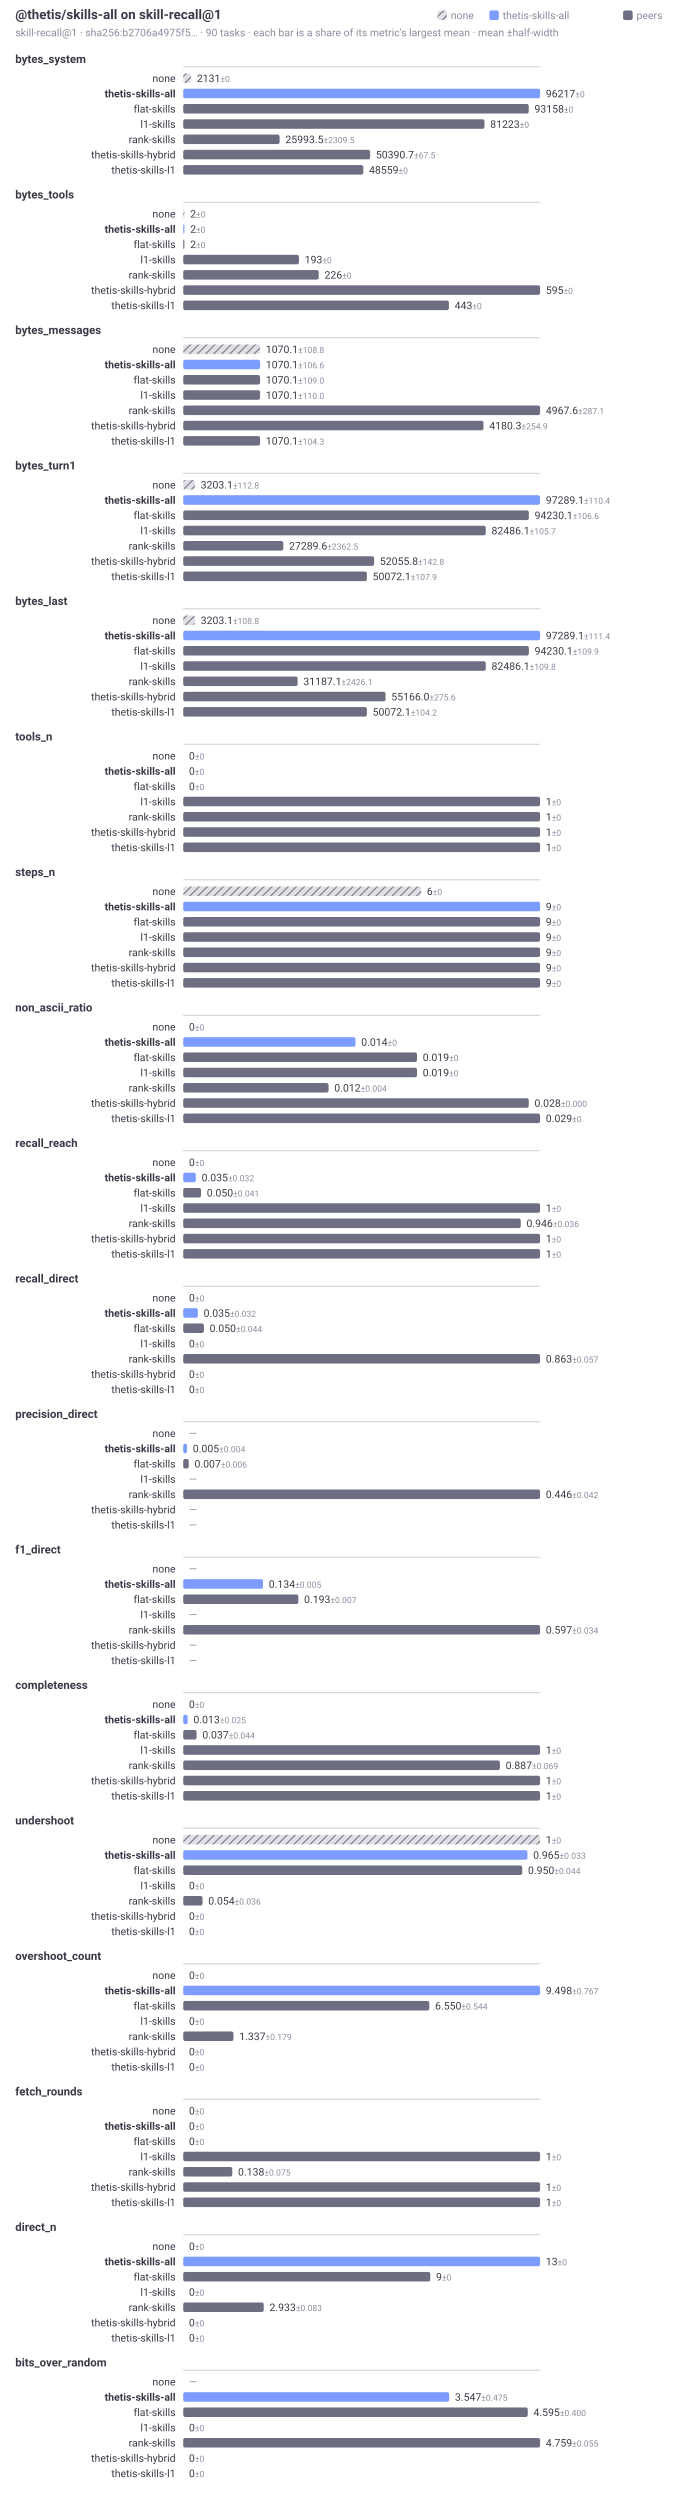
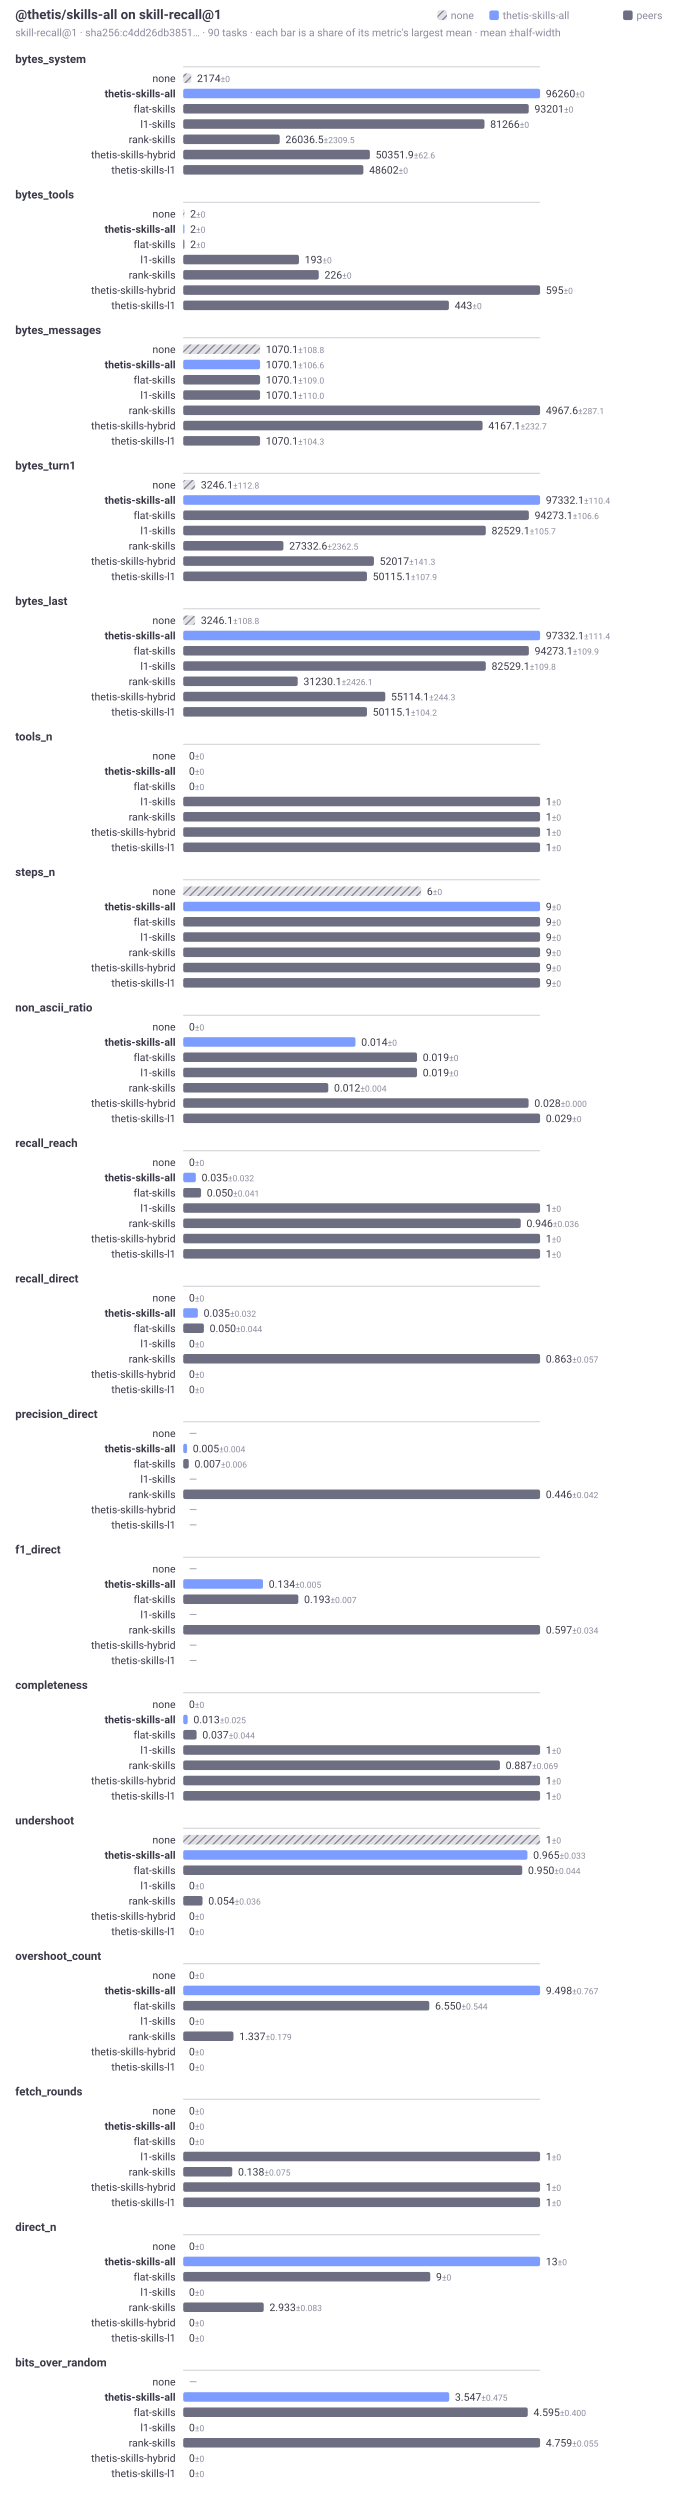
<svg xmlns="http://www.w3.org/2000/svg" width="720" height="2620" viewBox="0 0 720 2620" role="img" aria-labelledby="t d" font-family="system-ui, -apple-system, Segoe UI, Roboto, sans-serif">
  <style>.t{fill:#3a3a48}.f{fill:#8b8b9e}@media (prefers-color-scheme:dark){.t{fill:#d2d2dc}.f{fill:#9a9aae}}</style>
  <defs>
    <pattern id="hatch" width="6" height="6" patternUnits="userSpaceOnUse" patternTransform="rotate(45)">
      <rect width="6" height="6" fill="#6e6e82" fill-opacity="0.22" />
      <line x1="0" y1="0" x2="0" y2="6" stroke="#6e6e82" stroke-width="2" />
    </pattern>
  </defs>
  <text class="t" x="16" y="20" font-size="14" font-weight="600">@thetis/skills-all on skill-recall@1</text>
-   <text class="f" x="16" y="38" font-size="11">skill-recall@1 · sha256:b2706a4975f5… · 90 tasks · each bar is a share of its metric's largest mean · mean ±half-width</text>
+   <text class="f" x="16" y="38" font-size="11">skill-recall@1 · sha256:c4dd26db3851… · 90 tasks · each bar is a share of its metric's largest mean · mean ±half-width</text>
  <rect x="653" y="11" width="10" height="10" rx="2" fill="#6e6e82" />
  <text class="f" x="667" y="20" font-size="11">peers</text>
  <rect x="512.8" y="11" width="10" height="10" rx="2" fill="#7c9cff" />
  <text class="f" x="526.8" y="20" font-size="11">thetis-skills-all</text>
  <rect x="458.4" y="11" width="10" height="10" rx="2" fill="url(#hatch)" />
  <text class="f" x="472.4" y="20" font-size="11">none</text>
  <text class="t" x="16" y="66" font-size="12" font-weight="600">bytes_system</text>
  <line x1="192" y1="70" x2="566" y2="70" stroke="#6e6e82" stroke-opacity="0.35" stroke-width="1" />
  <text class="t" x="184" y="86" font-size="11" text-anchor="end">none</text>
-   <rect x="192" y="77" width="8.28" height="10" rx="2" fill="url(#hatch)" />
-   <text class="t" x="206.28" y="86" font-size="11">2131<tspan class="f" font-size="9"> ±0</tspan>
+   <rect x="192" y="77" width="8.45" height="10" rx="2" fill="url(#hatch)" />
+   <text class="t" x="206.45" y="86" font-size="11">2174<tspan class="f" font-size="9"> ±0</tspan>
  </text>
  <text class="t" x="184" y="102" font-size="11" text-anchor="end" font-weight="600">thetis-skills-all</text>
  <rect x="192" y="93" width="374" height="10" rx="2" fill="#7c9cff" />
-   <text class="t" x="572" y="102" font-size="11">96217<tspan class="f" font-size="9"> ±0</tspan>
+   <text class="t" x="572" y="102" font-size="11">96260<tspan class="f" font-size="9"> ±0</tspan>
  </text>
  <text class="t" x="184" y="118" font-size="11" text-anchor="end">flat-skills</text>
  <rect x="192" y="109" width="362.11" height="10" rx="2" fill="#6e6e82" />
-   <text class="t" x="560.11" y="118" font-size="11">93158<tspan class="f" font-size="9"> ±0</tspan>
+   <text class="t" x="560.11" y="118" font-size="11">93201<tspan class="f" font-size="9"> ±0</tspan>
  </text>
  <text class="t" x="184" y="134" font-size="11" text-anchor="end">l1-skills</text>
-   <rect x="192" y="125" width="315.72" height="10" rx="2" fill="#6e6e82" />
-   <text class="t" x="513.72" y="134" font-size="11">81223<tspan class="f" font-size="9"> ±0</tspan>
+   <rect x="192" y="125" width="315.74" height="10" rx="2" fill="#6e6e82" />
+   <text class="t" x="513.74" y="134" font-size="11">81266<tspan class="f" font-size="9"> ±0</tspan>
  </text>
  <text class="t" x="184" y="150" font-size="11" text-anchor="end">rank-skills</text>
-   <rect x="192" y="141" width="101.04" height="10" rx="2" fill="#6e6e82" />
-   <text class="t" x="299.04" y="150" font-size="11">25993.5<tspan class="f" font-size="9"> ±2309.5</tspan>
+   <rect x="192" y="141" width="101.16" height="10" rx="2" fill="#6e6e82" />
+   <text class="t" x="299.16" y="150" font-size="11">26036.5<tspan class="f" font-size="9"> ±2309.5</tspan>
  </text>
  <text class="t" x="184" y="166" font-size="11" text-anchor="end">thetis-skills-hybrid</text>
-   <rect x="192" y="157" width="195.87" height="10" rx="2" fill="#6e6e82" />
-   <text class="t" x="393.87" y="166" font-size="11">50390.7<tspan class="f" font-size="9"> ±67.5</tspan>
+   <rect x="192" y="157" width="195.63" height="10" rx="2" fill="#6e6e82" />
+   <text class="t" x="393.63" y="166" font-size="11">50351.9<tspan class="f" font-size="9"> ±62.6</tspan>
  </text>
  <text class="t" x="184" y="182" font-size="11" text-anchor="end">thetis-skills-l1</text>
-   <rect x="192" y="173" width="188.75" height="10" rx="2" fill="#6e6e82" />
-   <text class="t" x="386.75" y="182" font-size="11">48559<tspan class="f" font-size="9"> ±0</tspan>
+   <rect x="192" y="173" width="188.83" height="10" rx="2" fill="#6e6e82" />
+   <text class="t" x="386.83" y="182" font-size="11">48602<tspan class="f" font-size="9"> ±0</tspan>
  </text>
  <text class="t" x="16" y="208" font-size="12" font-weight="600">bytes_tools</text>
  <line x1="192" y1="212" x2="566" y2="212" stroke="#6e6e82" stroke-opacity="0.35" stroke-width="1" />
  <text class="t" x="184" y="228" font-size="11" text-anchor="end">none</text>
  <rect x="192" y="219" width="1.26" height="10" rx="2" fill="url(#hatch)" />
  <text class="t" x="199.26" y="228" font-size="11">2<tspan class="f" font-size="9"> ±0</tspan>
  </text>
  <text class="t" x="184" y="244" font-size="11" text-anchor="end" font-weight="600">thetis-skills-all</text>
  <rect x="192" y="235" width="1.26" height="10" rx="2" fill="#7c9cff" />
  <text class="t" x="199.26" y="244" font-size="11">2<tspan class="f" font-size="9"> ±0</tspan>
  </text>
  <text class="t" x="184" y="260" font-size="11" text-anchor="end">flat-skills</text>
  <rect x="192" y="251" width="1.26" height="10" rx="2" fill="#6e6e82" />
  <text class="t" x="199.26" y="260" font-size="11">2<tspan class="f" font-size="9"> ±0</tspan>
  </text>
  <text class="t" x="184" y="276" font-size="11" text-anchor="end">l1-skills</text>
  <rect x="192" y="267" width="121.31" height="10" rx="2" fill="#6e6e82" />
  <text class="t" x="319.31" y="276" font-size="11">193<tspan class="f" font-size="9"> ±0</tspan>
  </text>
  <text class="t" x="184" y="292" font-size="11" text-anchor="end">rank-skills</text>
  <rect x="192" y="283" width="142.06" height="10" rx="2" fill="#6e6e82" />
  <text class="t" x="340.06" y="292" font-size="11">226<tspan class="f" font-size="9"> ±0</tspan>
  </text>
  <text class="t" x="184" y="308" font-size="11" text-anchor="end">thetis-skills-hybrid</text>
  <rect x="192" y="299" width="374" height="10" rx="2" fill="#6e6e82" />
  <text class="t" x="572" y="308" font-size="11">595<tspan class="f" font-size="9"> ±0</tspan>
  </text>
  <text class="t" x="184" y="324" font-size="11" text-anchor="end">thetis-skills-l1</text>
  <rect x="192" y="315" width="278.46" height="10" rx="2" fill="#6e6e82" />
  <text class="t" x="476.46" y="324" font-size="11">443<tspan class="f" font-size="9"> ±0</tspan>
  </text>
  <text class="t" x="16" y="350" font-size="12" font-weight="600">bytes_messages</text>
  <line x1="192" y1="354" x2="566" y2="354" stroke="#6e6e82" stroke-opacity="0.35" stroke-width="1" />
  <text class="t" x="184" y="370" font-size="11" text-anchor="end">none</text>
  <rect x="192" y="361" width="80.56" height="10" rx="2" fill="url(#hatch)" />
  <text class="t" x="278.56" y="370" font-size="11">1070.1<tspan class="f" font-size="9"> ±108.8</tspan>
  </text>
  <text class="t" x="184" y="386" font-size="11" text-anchor="end" font-weight="600">thetis-skills-all</text>
  <rect x="192" y="377" width="80.56" height="10" rx="2" fill="#7c9cff" />
  <text class="t" x="278.56" y="386" font-size="11">1070.1<tspan class="f" font-size="9"> ±106.6</tspan>
  </text>
  <text class="t" x="184" y="402" font-size="11" text-anchor="end">flat-skills</text>
  <rect x="192" y="393" width="80.56" height="10" rx="2" fill="#6e6e82" />
  <text class="t" x="278.56" y="402" font-size="11">1070.1<tspan class="f" font-size="9"> ±109.0</tspan>
  </text>
  <text class="t" x="184" y="418" font-size="11" text-anchor="end">l1-skills</text>
  <rect x="192" y="409" width="80.56" height="10" rx="2" fill="#6e6e82" />
  <text class="t" x="278.56" y="418" font-size="11">1070.1<tspan class="f" font-size="9"> ±110.0</tspan>
  </text>
  <text class="t" x="184" y="434" font-size="11" text-anchor="end">rank-skills</text>
  <rect x="192" y="425" width="374" height="10" rx="2" fill="#6e6e82" />
  <text class="t" x="572" y="434" font-size="11">4967.6<tspan class="f" font-size="9"> ±287.1</tspan>
  </text>
  <text class="t" x="184" y="450" font-size="11" text-anchor="end">thetis-skills-hybrid</text>
-   <rect x="192" y="441" width="314.73" height="10" rx="2" fill="#6e6e82" />
-   <text class="t" x="512.73" y="450" font-size="11">4180.3<tspan class="f" font-size="9"> ±254.9</tspan>
+   <rect x="192" y="441" width="313.74" height="10" rx="2" fill="#6e6e82" />
+   <text class="t" x="511.74" y="450" font-size="11">4167.1<tspan class="f" font-size="9"> ±232.7</tspan>
  </text>
  <text class="t" x="184" y="466" font-size="11" text-anchor="end">thetis-skills-l1</text>
  <rect x="192" y="457" width="80.56" height="10" rx="2" fill="#6e6e82" />
  <text class="t" x="278.56" y="466" font-size="11">1070.1<tspan class="f" font-size="9"> ±104.3</tspan>
  </text>
  <text class="t" x="16" y="492" font-size="12" font-weight="600">bytes_turn1</text>
  <line x1="192" y1="496" x2="566" y2="496" stroke="#6e6e82" stroke-opacity="0.35" stroke-width="1" />
  <text class="t" x="184" y="512" font-size="11" text-anchor="end">none</text>
-   <rect x="192" y="503" width="12.31" height="10" rx="2" fill="url(#hatch)" />
-   <text class="t" x="210.31" y="512" font-size="11">3203.1<tspan class="f" font-size="9"> ±112.8</tspan>
+   <rect x="192" y="503" width="12.47" height="10" rx="2" fill="url(#hatch)" />
+   <text class="t" x="210.47" y="512" font-size="11">3246.1<tspan class="f" font-size="9"> ±112.8</tspan>
  </text>
  <text class="t" x="184" y="528" font-size="11" text-anchor="end" font-weight="600">thetis-skills-all</text>
  <rect x="192" y="519" width="374" height="10" rx="2" fill="#7c9cff" />
-   <text class="t" x="572" y="528" font-size="11">97289.1<tspan class="f" font-size="9"> ±110.4</tspan>
+   <text class="t" x="572" y="528" font-size="11">97332.1<tspan class="f" font-size="9"> ±110.4</tspan>
  </text>
  <text class="t" x="184" y="544" font-size="11" text-anchor="end">flat-skills</text>
-   <rect x="192" y="535" width="362.24" height="10" rx="2" fill="#6e6e82" />
-   <text class="t" x="560.24" y="544" font-size="11">94230.1<tspan class="f" font-size="9"> ±106.6</tspan>
+   <rect x="192" y="535" width="362.25" height="10" rx="2" fill="#6e6e82" />
+   <text class="t" x="560.25" y="544" font-size="11">94273.1<tspan class="f" font-size="9"> ±106.6</tspan>
  </text>
  <text class="t" x="184" y="560" font-size="11" text-anchor="end">l1-skills</text>
-   <rect x="192" y="551" width="317.09" height="10" rx="2" fill="#6e6e82" />
-   <text class="t" x="515.09" y="560" font-size="11">82486.1<tspan class="f" font-size="9"> ±105.7</tspan>
+   <rect x="192" y="551" width="317.12" height="10" rx="2" fill="#6e6e82" />
+   <text class="t" x="515.12" y="560" font-size="11">82529.1<tspan class="f" font-size="9"> ±105.7</tspan>
  </text>
  <text class="t" x="184" y="576" font-size="11" text-anchor="end">rank-skills</text>
-   <rect x="192" y="567" width="104.91" height="10" rx="2" fill="#6e6e82" />
-   <text class="t" x="302.91" y="576" font-size="11">27289.6<tspan class="f" font-size="9"> ±2362.5</tspan>
+   <rect x="192" y="567" width="105.03" height="10" rx="2" fill="#6e6e82" />
+   <text class="t" x="303.03" y="576" font-size="11">27332.6<tspan class="f" font-size="9"> ±2362.5</tspan>
  </text>
  <text class="t" x="184" y="592" font-size="11" text-anchor="end">thetis-skills-hybrid</text>
-   <rect x="192" y="583" width="200.11" height="10" rx="2" fill="#6e6e82" />
-   <text class="t" x="398.11" y="592" font-size="11">52055.8<tspan class="f" font-size="9"> ±142.8</tspan>
+   <rect x="192" y="583" width="199.88" height="10" rx="2" fill="#6e6e82" />
+   <text class="t" x="397.88" y="592" font-size="11">52017<tspan class="f" font-size="9"> ±141.3</tspan>
  </text>
  <text class="t" x="184" y="608" font-size="11" text-anchor="end">thetis-skills-l1</text>
-   <rect x="192" y="599" width="192.49" height="10" rx="2" fill="#6e6e82" />
-   <text class="t" x="390.49" y="608" font-size="11">50072.1<tspan class="f" font-size="9"> ±107.9</tspan>
+   <rect x="192" y="599" width="192.57" height="10" rx="2" fill="#6e6e82" />
+   <text class="t" x="390.57" y="608" font-size="11">50115.1<tspan class="f" font-size="9"> ±107.9</tspan>
  </text>
  <text class="t" x="16" y="634" font-size="12" font-weight="600">bytes_last</text>
  <line x1="192" y1="638" x2="566" y2="638" stroke="#6e6e82" stroke-opacity="0.35" stroke-width="1" />
  <text class="t" x="184" y="654" font-size="11" text-anchor="end">none</text>
-   <rect x="192" y="645" width="12.31" height="10" rx="2" fill="url(#hatch)" />
-   <text class="t" x="210.31" y="654" font-size="11">3203.1<tspan class="f" font-size="9"> ±108.8</tspan>
+   <rect x="192" y="645" width="12.47" height="10" rx="2" fill="url(#hatch)" />
+   <text class="t" x="210.47" y="654" font-size="11">3246.1<tspan class="f" font-size="9"> ±108.8</tspan>
  </text>
  <text class="t" x="184" y="670" font-size="11" text-anchor="end" font-weight="600">thetis-skills-all</text>
  <rect x="192" y="661" width="374" height="10" rx="2" fill="#7c9cff" />
-   <text class="t" x="572" y="670" font-size="11">97289.1<tspan class="f" font-size="9"> ±111.4</tspan>
+   <text class="t" x="572" y="670" font-size="11">97332.1<tspan class="f" font-size="9"> ±111.4</tspan>
  </text>
  <text class="t" x="184" y="686" font-size="11" text-anchor="end">flat-skills</text>
-   <rect x="192" y="677" width="362.24" height="10" rx="2" fill="#6e6e82" />
-   <text class="t" x="560.24" y="686" font-size="11">94230.1<tspan class="f" font-size="9"> ±109.9</tspan>
+   <rect x="192" y="677" width="362.25" height="10" rx="2" fill="#6e6e82" />
+   <text class="t" x="560.25" y="686" font-size="11">94273.1<tspan class="f" font-size="9"> ±109.9</tspan>
  </text>
  <text class="t" x="184" y="702" font-size="11" text-anchor="end">l1-skills</text>
-   <rect x="192" y="693" width="317.09" height="10" rx="2" fill="#6e6e82" />
-   <text class="t" x="515.09" y="702" font-size="11">82486.1<tspan class="f" font-size="9"> ±109.8</tspan>
+   <rect x="192" y="693" width="317.12" height="10" rx="2" fill="#6e6e82" />
+   <text class="t" x="515.12" y="702" font-size="11">82529.1<tspan class="f" font-size="9"> ±109.8</tspan>
  </text>
  <text class="t" x="184" y="718" font-size="11" text-anchor="end">rank-skills</text>
-   <rect x="192" y="709" width="119.89" height="10" rx="2" fill="#6e6e82" />
-   <text class="t" x="317.89" y="718" font-size="11">31187.1<tspan class="f" font-size="9"> ±2426.1</tspan>
+   <rect x="192" y="709" width="120" height="10" rx="2" fill="#6e6e82" />
+   <text class="t" x="318" y="718" font-size="11">31230.1<tspan class="f" font-size="9"> ±2426.1</tspan>
  </text>
  <text class="t" x="184" y="734" font-size="11" text-anchor="end">thetis-skills-hybrid</text>
-   <rect x="192" y="725" width="212.07" height="10" rx="2" fill="#6e6e82" />
-   <text class="t" x="410.07" y="734" font-size="11">55166.0<tspan class="f" font-size="9"> ±275.6</tspan>
+   <rect x="192" y="725" width="211.78" height="10" rx="2" fill="#6e6e82" />
+   <text class="t" x="409.78" y="734" font-size="11">55114.1<tspan class="f" font-size="9"> ±244.3</tspan>
  </text>
  <text class="t" x="184" y="750" font-size="11" text-anchor="end">thetis-skills-l1</text>
-   <rect x="192" y="741" width="192.49" height="10" rx="2" fill="#6e6e82" />
-   <text class="t" x="390.49" y="750" font-size="11">50072.1<tspan class="f" font-size="9"> ±104.2</tspan>
+   <rect x="192" y="741" width="192.57" height="10" rx="2" fill="#6e6e82" />
+   <text class="t" x="390.57" y="750" font-size="11">50115.1<tspan class="f" font-size="9"> ±104.2</tspan>
  </text>
  <text class="t" x="16" y="776" font-size="12" font-weight="600">tools_n</text>
  <line x1="192" y1="780" x2="566" y2="780" stroke="#6e6e82" stroke-opacity="0.35" stroke-width="1" />
  <text class="t" x="184" y="796" font-size="11" text-anchor="end">none</text>
  <rect x="192" y="787" width="0" height="10" rx="2" fill="url(#hatch)" />
  <text class="t" x="198" y="796" font-size="11">0<tspan class="f" font-size="9"> ±0</tspan>
  </text>
  <text class="t" x="184" y="812" font-size="11" text-anchor="end" font-weight="600">thetis-skills-all</text>
  <rect x="192" y="803" width="0" height="10" rx="2" fill="#7c9cff" />
  <text class="t" x="198" y="812" font-size="11">0<tspan class="f" font-size="9"> ±0</tspan>
  </text>
  <text class="t" x="184" y="828" font-size="11" text-anchor="end">flat-skills</text>
  <rect x="192" y="819" width="0" height="10" rx="2" fill="#6e6e82" />
  <text class="t" x="198" y="828" font-size="11">0<tspan class="f" font-size="9"> ±0</tspan>
  </text>
  <text class="t" x="184" y="844" font-size="11" text-anchor="end">l1-skills</text>
  <rect x="192" y="835" width="374" height="10" rx="2" fill="#6e6e82" />
  <text class="t" x="572" y="844" font-size="11">1<tspan class="f" font-size="9"> ±0</tspan>
  </text>
  <text class="t" x="184" y="860" font-size="11" text-anchor="end">rank-skills</text>
  <rect x="192" y="851" width="374" height="10" rx="2" fill="#6e6e82" />
  <text class="t" x="572" y="860" font-size="11">1<tspan class="f" font-size="9"> ±0</tspan>
  </text>
  <text class="t" x="184" y="876" font-size="11" text-anchor="end">thetis-skills-hybrid</text>
  <rect x="192" y="867" width="374" height="10" rx="2" fill="#6e6e82" />
  <text class="t" x="572" y="876" font-size="11">1<tspan class="f" font-size="9"> ±0</tspan>
  </text>
  <text class="t" x="184" y="892" font-size="11" text-anchor="end">thetis-skills-l1</text>
  <rect x="192" y="883" width="374" height="10" rx="2" fill="#6e6e82" />
  <text class="t" x="572" y="892" font-size="11">1<tspan class="f" font-size="9"> ±0</tspan>
  </text>
  <text class="t" x="16" y="918" font-size="12" font-weight="600">steps_n</text>
  <line x1="192" y1="922" x2="566" y2="922" stroke="#6e6e82" stroke-opacity="0.35" stroke-width="1" />
  <text class="t" x="184" y="938" font-size="11" text-anchor="end">none</text>
  <rect x="192" y="929" width="249.33" height="10" rx="2" fill="url(#hatch)" />
  <text class="t" x="447.33" y="938" font-size="11">6<tspan class="f" font-size="9"> ±0</tspan>
  </text>
  <text class="t" x="184" y="954" font-size="11" text-anchor="end" font-weight="600">thetis-skills-all</text>
  <rect x="192" y="945" width="374" height="10" rx="2" fill="#7c9cff" />
  <text class="t" x="572" y="954" font-size="11">9<tspan class="f" font-size="9"> ±0</tspan>
  </text>
  <text class="t" x="184" y="970" font-size="11" text-anchor="end">flat-skills</text>
  <rect x="192" y="961" width="374" height="10" rx="2" fill="#6e6e82" />
  <text class="t" x="572" y="970" font-size="11">9<tspan class="f" font-size="9"> ±0</tspan>
  </text>
  <text class="t" x="184" y="986" font-size="11" text-anchor="end">l1-skills</text>
  <rect x="192" y="977" width="374" height="10" rx="2" fill="#6e6e82" />
  <text class="t" x="572" y="986" font-size="11">9<tspan class="f" font-size="9"> ±0</tspan>
  </text>
  <text class="t" x="184" y="1002" font-size="11" text-anchor="end">rank-skills</text>
  <rect x="192" y="993" width="374" height="10" rx="2" fill="#6e6e82" />
  <text class="t" x="572" y="1002" font-size="11">9<tspan class="f" font-size="9"> ±0</tspan>
  </text>
  <text class="t" x="184" y="1018" font-size="11" text-anchor="end">thetis-skills-hybrid</text>
  <rect x="192" y="1009" width="374" height="10" rx="2" fill="#6e6e82" />
  <text class="t" x="572" y="1018" font-size="11">9<tspan class="f" font-size="9"> ±0</tspan>
  </text>
  <text class="t" x="184" y="1034" font-size="11" text-anchor="end">thetis-skills-l1</text>
  <rect x="192" y="1025" width="374" height="10" rx="2" fill="#6e6e82" />
  <text class="t" x="572" y="1034" font-size="11">9<tspan class="f" font-size="9"> ±0</tspan>
  </text>
  <text class="t" x="16" y="1060" font-size="12" font-weight="600">non_ascii_ratio</text>
  <line x1="192" y1="1064" x2="566" y2="1064" stroke="#6e6e82" stroke-opacity="0.35" stroke-width="1" />
  <text class="t" x="184" y="1080" font-size="11" text-anchor="end">none</text>
  <rect x="192" y="1071" width="0" height="10" rx="2" fill="url(#hatch)" />
  <text class="t" x="198" y="1080" font-size="11">0<tspan class="f" font-size="9"> ±0</tspan>
  </text>
  <text class="t" x="184" y="1096" font-size="11" text-anchor="end" font-weight="600">thetis-skills-all</text>
  <rect x="192" y="1087" width="180.55" height="10" rx="2" fill="#7c9cff" />
  <text class="t" x="378.55" y="1096" font-size="11">0.014<tspan class="f" font-size="9"> ±0</tspan>
  </text>
  <text class="t" x="184" y="1112" font-size="11" text-anchor="end">flat-skills</text>
  <rect x="192" y="1103" width="245.03" height="10" rx="2" fill="#6e6e82" />
  <text class="t" x="443.03" y="1112" font-size="11">0.019<tspan class="f" font-size="9"> ±0</tspan>
  </text>
  <text class="t" x="184" y="1128" font-size="11" text-anchor="end">l1-skills</text>
  <rect x="192" y="1119" width="245.03" height="10" rx="2" fill="#6e6e82" />
  <text class="t" x="443.03" y="1128" font-size="11">0.019<tspan class="f" font-size="9"> ±0</tspan>
  </text>
  <text class="t" x="184" y="1144" font-size="11" text-anchor="end">rank-skills</text>
-   <rect x="192" y="1135" width="152.32" height="10" rx="2" fill="#6e6e82" />
-   <text class="t" x="350.32" y="1144" font-size="11">0.012<tspan class="f" font-size="9"> ±0.004</tspan>
+   <rect x="192" y="1135" width="152.04" height="10" rx="2" fill="#6e6e82" />
+   <text class="t" x="350.04" y="1144" font-size="11">0.012<tspan class="f" font-size="9"> ±0.004</tspan>
  </text>
  <text class="t" x="184" y="1160" font-size="11" text-anchor="end">thetis-skills-hybrid</text>
-   <rect x="192" y="1151" width="362.11" height="10" rx="2" fill="#6e6e82" />
-   <text class="t" x="560.11" y="1160" font-size="11">0.028<tspan class="f" font-size="9"> ±0.000</tspan>
+   <rect x="192" y="1151" width="361.96" height="10" rx="2" fill="#6e6e82" />
+   <text class="t" x="559.96" y="1160" font-size="11">0.028<tspan class="f" font-size="9"> ±0.000</tspan>
  </text>
  <text class="t" x="184" y="1176" font-size="11" text-anchor="end">thetis-skills-l1</text>
  <rect x="192" y="1167" width="374" height="10" rx="2" fill="#6e6e82" />
  <text class="t" x="572" y="1176" font-size="11">0.029<tspan class="f" font-size="9"> ±0</tspan>
  </text>
  <text class="t" x="16" y="1202" font-size="12" font-weight="600">recall_reach</text>
  <line x1="192" y1="1206" x2="566" y2="1206" stroke="#6e6e82" stroke-opacity="0.35" stroke-width="1" />
  <text class="t" x="184" y="1222" font-size="11" text-anchor="end">none</text>
  <rect x="192" y="1213" width="0" height="10" rx="2" fill="url(#hatch)" />
  <text class="t" x="198" y="1222" font-size="11">0<tspan class="f" font-size="9"> ±0</tspan>
  </text>
  <text class="t" x="184" y="1238" font-size="11" text-anchor="end" font-weight="600">thetis-skills-all</text>
  <rect x="192" y="1229" width="13.25" height="10" rx="2" fill="#7c9cff" />
  <text class="t" x="211.25" y="1238" font-size="11">0.035<tspan class="f" font-size="9"> ±0.032</tspan>
  </text>
  <text class="t" x="184" y="1254" font-size="11" text-anchor="end">flat-skills</text>
  <rect x="192" y="1245" width="18.7" height="10" rx="2" fill="#6e6e82" />
  <text class="t" x="216.7" y="1254" font-size="11">0.050<tspan class="f" font-size="9"> ±0.041</tspan>
  </text>
  <text class="t" x="184" y="1270" font-size="11" text-anchor="end">l1-skills</text>
  <rect x="192" y="1261" width="374" height="10" rx="2" fill="#6e6e82" />
  <text class="t" x="572" y="1270" font-size="11">1<tspan class="f" font-size="9"> ±0</tspan>
  </text>
  <text class="t" x="184" y="1286" font-size="11" text-anchor="end">rank-skills</text>
  <rect x="192" y="1277" width="353.74" height="10" rx="2" fill="#6e6e82" />
  <text class="t" x="551.74" y="1286" font-size="11">0.946<tspan class="f" font-size="9"> ±0.036</tspan>
  </text>
  <text class="t" x="184" y="1302" font-size="11" text-anchor="end">thetis-skills-hybrid</text>
  <rect x="192" y="1293" width="374" height="10" rx="2" fill="#6e6e82" />
  <text class="t" x="572" y="1302" font-size="11">1<tspan class="f" font-size="9"> ±0</tspan>
  </text>
  <text class="t" x="184" y="1318" font-size="11" text-anchor="end">thetis-skills-l1</text>
  <rect x="192" y="1309" width="374" height="10" rx="2" fill="#6e6e82" />
  <text class="t" x="572" y="1318" font-size="11">1<tspan class="f" font-size="9"> ±0</tspan>
  </text>
  <text class="t" x="16" y="1344" font-size="12" font-weight="600">recall_direct</text>
  <line x1="192" y1="1348" x2="566" y2="1348" stroke="#6e6e82" stroke-opacity="0.35" stroke-width="1" />
  <text class="t" x="184" y="1364" font-size="11" text-anchor="end">none</text>
  <rect x="192" y="1355" width="0" height="10" rx="2" fill="url(#hatch)" />
  <text class="t" x="198" y="1364" font-size="11">0<tspan class="f" font-size="9"> ±0</tspan>
  </text>
  <text class="t" x="184" y="1380" font-size="11" text-anchor="end" font-weight="600">thetis-skills-all</text>
  <rect x="192" y="1371" width="15.36" height="10" rx="2" fill="#7c9cff" />
  <text class="t" x="213.36" y="1380" font-size="11">0.035<tspan class="f" font-size="9"> ±0.032</tspan>
  </text>
  <text class="t" x="184" y="1396" font-size="11" text-anchor="end">flat-skills</text>
  <rect x="192" y="1387" width="21.68" height="10" rx="2" fill="#6e6e82" />
  <text class="t" x="219.68" y="1396" font-size="11">0.050<tspan class="f" font-size="9"> ±0.044</tspan>
  </text>
  <text class="t" x="184" y="1412" font-size="11" text-anchor="end">l1-skills</text>
  <rect x="192" y="1403" width="0" height="10" rx="2" fill="#6e6e82" />
  <text class="t" x="198" y="1412" font-size="11">0<tspan class="f" font-size="9"> ±0</tspan>
  </text>
  <text class="t" x="184" y="1428" font-size="11" text-anchor="end">rank-skills</text>
  <rect x="192" y="1419" width="374" height="10" rx="2" fill="#6e6e82" />
  <text class="t" x="572" y="1428" font-size="11">0.863<tspan class="f" font-size="9"> ±0.057</tspan>
  </text>
  <text class="t" x="184" y="1444" font-size="11" text-anchor="end">thetis-skills-hybrid</text>
  <rect x="192" y="1435" width="0" height="10" rx="2" fill="#6e6e82" />
  <text class="t" x="198" y="1444" font-size="11">0<tspan class="f" font-size="9"> ±0</tspan>
  </text>
  <text class="t" x="184" y="1460" font-size="11" text-anchor="end">thetis-skills-l1</text>
  <rect x="192" y="1451" width="0" height="10" rx="2" fill="#6e6e82" />
  <text class="t" x="198" y="1460" font-size="11">0<tspan class="f" font-size="9"> ±0</tspan>
  </text>
  <text class="t" x="16" y="1486" font-size="12" font-weight="600">precision_direct</text>
  <line x1="192" y1="1490" x2="566" y2="1490" stroke="#6e6e82" stroke-opacity="0.35" stroke-width="1" />
  <text class="t" x="184" y="1506" font-size="11" text-anchor="end">none</text>
  <rect x="192" y="1497" width="0" height="10" rx="2" fill="url(#hatch)" />
  <text class="f" x="198" y="1506" font-size="11">—</text>
  <text class="t" x="184" y="1522" font-size="11" text-anchor="end" font-weight="600">thetis-skills-all</text>
  <rect x="192" y="1513" width="4.03" height="10" rx="2" fill="#7c9cff" />
  <text class="t" x="202.03" y="1522" font-size="11">0.005<tspan class="f" font-size="9"> ±0.004</tspan>
  </text>
  <text class="t" x="184" y="1538" font-size="11" text-anchor="end">flat-skills</text>
  <rect x="192" y="1529" width="5.83" height="10" rx="2" fill="#6e6e82" />
  <text class="t" x="203.83" y="1538" font-size="11">0.007<tspan class="f" font-size="9"> ±0.006</tspan>
  </text>
  <text class="t" x="184" y="1554" font-size="11" text-anchor="end">l1-skills</text>
  <rect x="192" y="1545" width="0" height="10" rx="2" fill="#6e6e82" />
  <text class="f" x="198" y="1554" font-size="11">—</text>
  <text class="t" x="184" y="1570" font-size="11" text-anchor="end">rank-skills</text>
  <rect x="192" y="1561" width="374" height="10" rx="2" fill="#6e6e82" />
  <text class="t" x="572" y="1570" font-size="11">0.446<tspan class="f" font-size="9"> ±0.042</tspan>
  </text>
  <text class="t" x="184" y="1586" font-size="11" text-anchor="end">thetis-skills-hybrid</text>
  <rect x="192" y="1577" width="0" height="10" rx="2" fill="#6e6e82" />
  <text class="f" x="198" y="1586" font-size="11">—</text>
  <text class="t" x="184" y="1602" font-size="11" text-anchor="end">thetis-skills-l1</text>
  <rect x="192" y="1593" width="0" height="10" rx="2" fill="#6e6e82" />
  <text class="f" x="198" y="1602" font-size="11">—</text>
  <text class="t" x="16" y="1628" font-size="12" font-weight="600">f1_direct</text>
  <line x1="192" y1="1632" x2="566" y2="1632" stroke="#6e6e82" stroke-opacity="0.35" stroke-width="1" />
  <text class="t" x="184" y="1648" font-size="11" text-anchor="end">none</text>
  <rect x="192" y="1639" width="0" height="10" rx="2" fill="url(#hatch)" />
  <text class="f" x="198" y="1648" font-size="11">—</text>
  <text class="t" x="184" y="1664" font-size="11" text-anchor="end" font-weight="600">thetis-skills-all</text>
  <rect x="192" y="1655" width="83.63" height="10" rx="2" fill="#7c9cff" />
  <text class="t" x="281.63" y="1664" font-size="11">0.134<tspan class="f" font-size="9"> ±0.005</tspan>
  </text>
  <text class="t" x="184" y="1680" font-size="11" text-anchor="end">flat-skills</text>
  <rect x="192" y="1671" width="120.66" height="10" rx="2" fill="#6e6e82" />
  <text class="t" x="318.66" y="1680" font-size="11">0.193<tspan class="f" font-size="9"> ±0.007</tspan>
  </text>
  <text class="t" x="184" y="1696" font-size="11" text-anchor="end">l1-skills</text>
  <rect x="192" y="1687" width="0" height="10" rx="2" fill="#6e6e82" />
  <text class="f" x="198" y="1696" font-size="11">—</text>
  <text class="t" x="184" y="1712" font-size="11" text-anchor="end">rank-skills</text>
  <rect x="192" y="1703" width="374" height="10" rx="2" fill="#6e6e82" />
  <text class="t" x="572" y="1712" font-size="11">0.597<tspan class="f" font-size="9"> ±0.034</tspan>
  </text>
  <text class="t" x="184" y="1728" font-size="11" text-anchor="end">thetis-skills-hybrid</text>
  <rect x="192" y="1719" width="0" height="10" rx="2" fill="#6e6e82" />
  <text class="f" x="198" y="1728" font-size="11">—</text>
  <text class="t" x="184" y="1744" font-size="11" text-anchor="end">thetis-skills-l1</text>
  <rect x="192" y="1735" width="0" height="10" rx="2" fill="#6e6e82" />
  <text class="f" x="198" y="1744" font-size="11">—</text>
  <text class="t" x="16" y="1770" font-size="12" font-weight="600">completeness</text>
  <line x1="192" y1="1774" x2="566" y2="1774" stroke="#6e6e82" stroke-opacity="0.35" stroke-width="1" />
  <text class="t" x="184" y="1790" font-size="11" text-anchor="end">none</text>
  <rect x="192" y="1781" width="0" height="10" rx="2" fill="url(#hatch)" />
  <text class="t" x="198" y="1790" font-size="11">0<tspan class="f" font-size="9"> ±0</tspan>
  </text>
  <text class="t" x="184" y="1806" font-size="11" text-anchor="end" font-weight="600">thetis-skills-all</text>
  <rect x="192" y="1797" width="4.68" height="10" rx="2" fill="#7c9cff" />
  <text class="t" x="202.68" y="1806" font-size="11">0.013<tspan class="f" font-size="9"> ±0.025</tspan>
  </text>
  <text class="t" x="184" y="1822" font-size="11" text-anchor="end">flat-skills</text>
  <rect x="192" y="1813" width="14.03" height="10" rx="2" fill="#6e6e82" />
  <text class="t" x="212.03" y="1822" font-size="11">0.037<tspan class="f" font-size="9"> ±0.044</tspan>
  </text>
  <text class="t" x="184" y="1838" font-size="11" text-anchor="end">l1-skills</text>
  <rect x="192" y="1829" width="374" height="10" rx="2" fill="#6e6e82" />
  <text class="t" x="572" y="1838" font-size="11">1<tspan class="f" font-size="9"> ±0</tspan>
  </text>
  <text class="t" x="184" y="1854" font-size="11" text-anchor="end">rank-skills</text>
  <rect x="192" y="1845" width="331.93" height="10" rx="2" fill="#6e6e82" />
  <text class="t" x="529.92" y="1854" font-size="11">0.887<tspan class="f" font-size="9"> ±0.069</tspan>
  </text>
  <text class="t" x="184" y="1870" font-size="11" text-anchor="end">thetis-skills-hybrid</text>
  <rect x="192" y="1861" width="374" height="10" rx="2" fill="#6e6e82" />
  <text class="t" x="572" y="1870" font-size="11">1<tspan class="f" font-size="9"> ±0</tspan>
  </text>
  <text class="t" x="184" y="1886" font-size="11" text-anchor="end">thetis-skills-l1</text>
  <rect x="192" y="1877" width="374" height="10" rx="2" fill="#6e6e82" />
  <text class="t" x="572" y="1886" font-size="11">1<tspan class="f" font-size="9"> ±0</tspan>
  </text>
  <text class="t" x="16" y="1912" font-size="12" font-weight="600">undershoot</text>
  <line x1="192" y1="1916" x2="566" y2="1916" stroke="#6e6e82" stroke-opacity="0.35" stroke-width="1" />
  <text class="t" x="184" y="1932" font-size="11" text-anchor="end">none</text>
  <rect x="192" y="1923" width="374" height="10" rx="2" fill="url(#hatch)" />
  <text class="t" x="572" y="1932" font-size="11">1<tspan class="f" font-size="9"> ±0</tspan>
  </text>
  <text class="t" x="184" y="1948" font-size="11" text-anchor="end" font-weight="600">thetis-skills-all</text>
  <rect x="192" y="1939" width="360.75" height="10" rx="2" fill="#7c9cff" />
  <text class="t" x="558.75" y="1948" font-size="11">0.965<tspan class="f" font-size="9"> ±0.033</tspan>
  </text>
  <text class="t" x="184" y="1964" font-size="11" text-anchor="end">flat-skills</text>
  <rect x="192" y="1955" width="355.3" height="10" rx="2" fill="#6e6e82" />
  <text class="t" x="553.3" y="1964" font-size="11">0.950<tspan class="f" font-size="9"> ±0.044</tspan>
  </text>
  <text class="t" x="184" y="1980" font-size="11" text-anchor="end">l1-skills</text>
  <rect x="192" y="1971" width="0" height="10" rx="2" fill="#6e6e82" />
  <text class="t" x="198" y="1980" font-size="11">0<tspan class="f" font-size="9"> ±0</tspan>
  </text>
  <text class="t" x="184" y="1996" font-size="11" text-anchor="end">rank-skills</text>
  <rect x="192" y="1987" width="20.26" height="10" rx="2" fill="#6e6e82" />
  <text class="t" x="218.26" y="1996" font-size="11">0.054<tspan class="f" font-size="9"> ±0.036</tspan>
  </text>
  <text class="t" x="184" y="2012" font-size="11" text-anchor="end">thetis-skills-hybrid</text>
  <rect x="192" y="2003" width="0" height="10" rx="2" fill="#6e6e82" />
  <text class="t" x="198" y="2012" font-size="11">0<tspan class="f" font-size="9"> ±0</tspan>
  </text>
  <text class="t" x="184" y="2028" font-size="11" text-anchor="end">thetis-skills-l1</text>
  <rect x="192" y="2019" width="0" height="10" rx="2" fill="#6e6e82" />
  <text class="t" x="198" y="2028" font-size="11">0<tspan class="f" font-size="9"> ±0</tspan>
  </text>
  <text class="t" x="16" y="2054" font-size="12" font-weight="600">overshoot_count</text>
  <line x1="192" y1="2058" x2="566" y2="2058" stroke="#6e6e82" stroke-opacity="0.35" stroke-width="1" />
  <text class="t" x="184" y="2074" font-size="11" text-anchor="end">none</text>
  <rect x="192" y="2065" width="0" height="10" rx="2" fill="url(#hatch)" />
  <text class="t" x="198" y="2074" font-size="11">0<tspan class="f" font-size="9"> ±0</tspan>
  </text>
  <text class="t" x="184" y="2090" font-size="11" text-anchor="end" font-weight="600">thetis-skills-all</text>
  <rect x="192" y="2081" width="374" height="10" rx="2" fill="#7c9cff" />
  <text class="t" x="572" y="2090" font-size="11">9.498<tspan class="f" font-size="9"> ±0.767</tspan>
  </text>
  <text class="t" x="184" y="2106" font-size="11" text-anchor="end">flat-skills</text>
  <rect x="192" y="2097" width="257.92" height="10" rx="2" fill="#6e6e82" />
  <text class="t" x="455.92" y="2106" font-size="11">6.550<tspan class="f" font-size="9"> ±0.544</tspan>
  </text>
  <text class="t" x="184" y="2122" font-size="11" text-anchor="end">l1-skills</text>
  <rect x="192" y="2113" width="0" height="10" rx="2" fill="#6e6e82" />
  <text class="t" x="198" y="2122" font-size="11">0<tspan class="f" font-size="9"> ±0</tspan>
  </text>
  <text class="t" x="184" y="2138" font-size="11" text-anchor="end">rank-skills</text>
  <rect x="192" y="2129" width="52.67" height="10" rx="2" fill="#6e6e82" />
  <text class="t" x="250.67" y="2138" font-size="11">1.337<tspan class="f" font-size="9"> ±0.179</tspan>
  </text>
  <text class="t" x="184" y="2154" font-size="11" text-anchor="end">thetis-skills-hybrid</text>
  <rect x="192" y="2145" width="0" height="10" rx="2" fill="#6e6e82" />
  <text class="t" x="198" y="2154" font-size="11">0<tspan class="f" font-size="9"> ±0</tspan>
  </text>
  <text class="t" x="184" y="2170" font-size="11" text-anchor="end">thetis-skills-l1</text>
  <rect x="192" y="2161" width="0" height="10" rx="2" fill="#6e6e82" />
  <text class="t" x="198" y="2170" font-size="11">0<tspan class="f" font-size="9"> ±0</tspan>
  </text>
  <text class="t" x="16" y="2196" font-size="12" font-weight="600">fetch_rounds</text>
  <line x1="192" y1="2200" x2="566" y2="2200" stroke="#6e6e82" stroke-opacity="0.35" stroke-width="1" />
  <text class="t" x="184" y="2216" font-size="11" text-anchor="end">none</text>
  <rect x="192" y="2207" width="0" height="10" rx="2" fill="url(#hatch)" />
  <text class="t" x="198" y="2216" font-size="11">0<tspan class="f" font-size="9"> ±0</tspan>
  </text>
  <text class="t" x="184" y="2232" font-size="11" text-anchor="end" font-weight="600">thetis-skills-all</text>
  <rect x="192" y="2223" width="0" height="10" rx="2" fill="#7c9cff" />
  <text class="t" x="198" y="2232" font-size="11">0<tspan class="f" font-size="9"> ±0</tspan>
  </text>
  <text class="t" x="184" y="2248" font-size="11" text-anchor="end">flat-skills</text>
  <rect x="192" y="2239" width="0" height="10" rx="2" fill="#6e6e82" />
  <text class="t" x="198" y="2248" font-size="11">0<tspan class="f" font-size="9"> ±0</tspan>
  </text>
  <text class="t" x="184" y="2264" font-size="11" text-anchor="end">l1-skills</text>
  <rect x="192" y="2255" width="374" height="10" rx="2" fill="#6e6e82" />
  <text class="t" x="572" y="2264" font-size="11">1<tspan class="f" font-size="9"> ±0</tspan>
  </text>
  <text class="t" x="184" y="2280" font-size="11" text-anchor="end">rank-skills</text>
  <rect x="192" y="2271" width="51.43" height="10" rx="2" fill="#6e6e82" />
  <text class="t" x="249.43" y="2280" font-size="11">0.138<tspan class="f" font-size="9"> ±0.075</tspan>
  </text>
  <text class="t" x="184" y="2296" font-size="11" text-anchor="end">thetis-skills-hybrid</text>
  <rect x="192" y="2287" width="374" height="10" rx="2" fill="#6e6e82" />
  <text class="t" x="572" y="2296" font-size="11">1<tspan class="f" font-size="9"> ±0</tspan>
  </text>
  <text class="t" x="184" y="2312" font-size="11" text-anchor="end">thetis-skills-l1</text>
  <rect x="192" y="2303" width="374" height="10" rx="2" fill="#6e6e82" />
  <text class="t" x="572" y="2312" font-size="11">1<tspan class="f" font-size="9"> ±0</tspan>
  </text>
  <text class="t" x="16" y="2338" font-size="12" font-weight="600">direct_n</text>
  <line x1="192" y1="2342" x2="566" y2="2342" stroke="#6e6e82" stroke-opacity="0.35" stroke-width="1" />
  <text class="t" x="184" y="2358" font-size="11" text-anchor="end">none</text>
  <rect x="192" y="2349" width="0" height="10" rx="2" fill="url(#hatch)" />
  <text class="t" x="198" y="2358" font-size="11">0<tspan class="f" font-size="9"> ±0</tspan>
  </text>
  <text class="t" x="184" y="2374" font-size="11" text-anchor="end" font-weight="600">thetis-skills-all</text>
  <rect x="192" y="2365" width="374" height="10" rx="2" fill="#7c9cff" />
  <text class="t" x="572" y="2374" font-size="11">13<tspan class="f" font-size="9"> ±0</tspan>
  </text>
  <text class="t" x="184" y="2390" font-size="11" text-anchor="end">flat-skills</text>
  <rect x="192" y="2381" width="258.92" height="10" rx="2" fill="#6e6e82" />
  <text class="t" x="456.92" y="2390" font-size="11">9<tspan class="f" font-size="9"> ±0</tspan>
  </text>
  <text class="t" x="184" y="2406" font-size="11" text-anchor="end">l1-skills</text>
  <rect x="192" y="2397" width="0" height="10" rx="2" fill="#6e6e82" />
  <text class="t" x="198" y="2406" font-size="11">0<tspan class="f" font-size="9"> ±0</tspan>
  </text>
  <text class="t" x="184" y="2422" font-size="11" text-anchor="end">rank-skills</text>
  <rect x="192" y="2413" width="84.39" height="10" rx="2" fill="#6e6e82" />
  <text class="t" x="282.39" y="2422" font-size="11">2.933<tspan class="f" font-size="9"> ±0.083</tspan>
  </text>
  <text class="t" x="184" y="2438" font-size="11" text-anchor="end">thetis-skills-hybrid</text>
  <rect x="192" y="2429" width="0" height="10" rx="2" fill="#6e6e82" />
  <text class="t" x="198" y="2438" font-size="11">0<tspan class="f" font-size="9"> ±0</tspan>
  </text>
  <text class="t" x="184" y="2454" font-size="11" text-anchor="end">thetis-skills-l1</text>
  <rect x="192" y="2445" width="0" height="10" rx="2" fill="#6e6e82" />
  <text class="t" x="198" y="2454" font-size="11">0<tspan class="f" font-size="9"> ±0</tspan>
  </text>
  <text class="t" x="16" y="2480" font-size="12" font-weight="600">bits_over_random</text>
  <line x1="192" y1="2484" x2="566" y2="2484" stroke="#6e6e82" stroke-opacity="0.35" stroke-width="1" />
  <text class="t" x="184" y="2500" font-size="11" text-anchor="end">none</text>
  <rect x="192" y="2491" width="0" height="10" rx="2" fill="url(#hatch)" />
  <text class="f" x="198" y="2500" font-size="11">—</text>
  <text class="t" x="184" y="2516" font-size="11" text-anchor="end" font-weight="600">thetis-skills-all</text>
  <rect x="192" y="2507" width="278.77" height="10" rx="2" fill="#7c9cff" />
  <text class="t" x="476.77" y="2516" font-size="11">3.547<tspan class="f" font-size="9"> ±0.475</tspan>
  </text>
  <text class="t" x="184" y="2532" font-size="11" text-anchor="end">flat-skills</text>
  <rect x="192" y="2523" width="361.09" height="10" rx="2" fill="#6e6e82" />
  <text class="t" x="559.09" y="2532" font-size="11">4.595<tspan class="f" font-size="9"> ±0.400</tspan>
  </text>
  <text class="t" x="184" y="2548" font-size="11" text-anchor="end">l1-skills</text>
  <rect x="192" y="2539" width="0" height="10" rx="2" fill="#6e6e82" />
  <text class="t" x="198" y="2548" font-size="11">0<tspan class="f" font-size="9"> ±0</tspan>
  </text>
  <text class="t" x="184" y="2564" font-size="11" text-anchor="end">rank-skills</text>
  <rect x="192" y="2555" width="374" height="10" rx="2" fill="#6e6e82" />
  <text class="t" x="572" y="2564" font-size="11">4.759<tspan class="f" font-size="9"> ±0.055</tspan>
  </text>
  <text class="t" x="184" y="2580" font-size="11" text-anchor="end">thetis-skills-hybrid</text>
  <rect x="192" y="2571" width="0" height="10" rx="2" fill="#6e6e82" />
  <text class="t" x="198" y="2580" font-size="11">0<tspan class="f" font-size="9"> ±0</tspan>
  </text>
  <text class="t" x="184" y="2596" font-size="11" text-anchor="end">thetis-skills-l1</text>
  <rect x="192" y="2587" width="0" height="10" rx="2" fill="#6e6e82" />
  <text class="t" x="198" y="2596" font-size="11">0<tspan class="f" font-size="9"> ±0</tspan>
  </text>
</svg>
